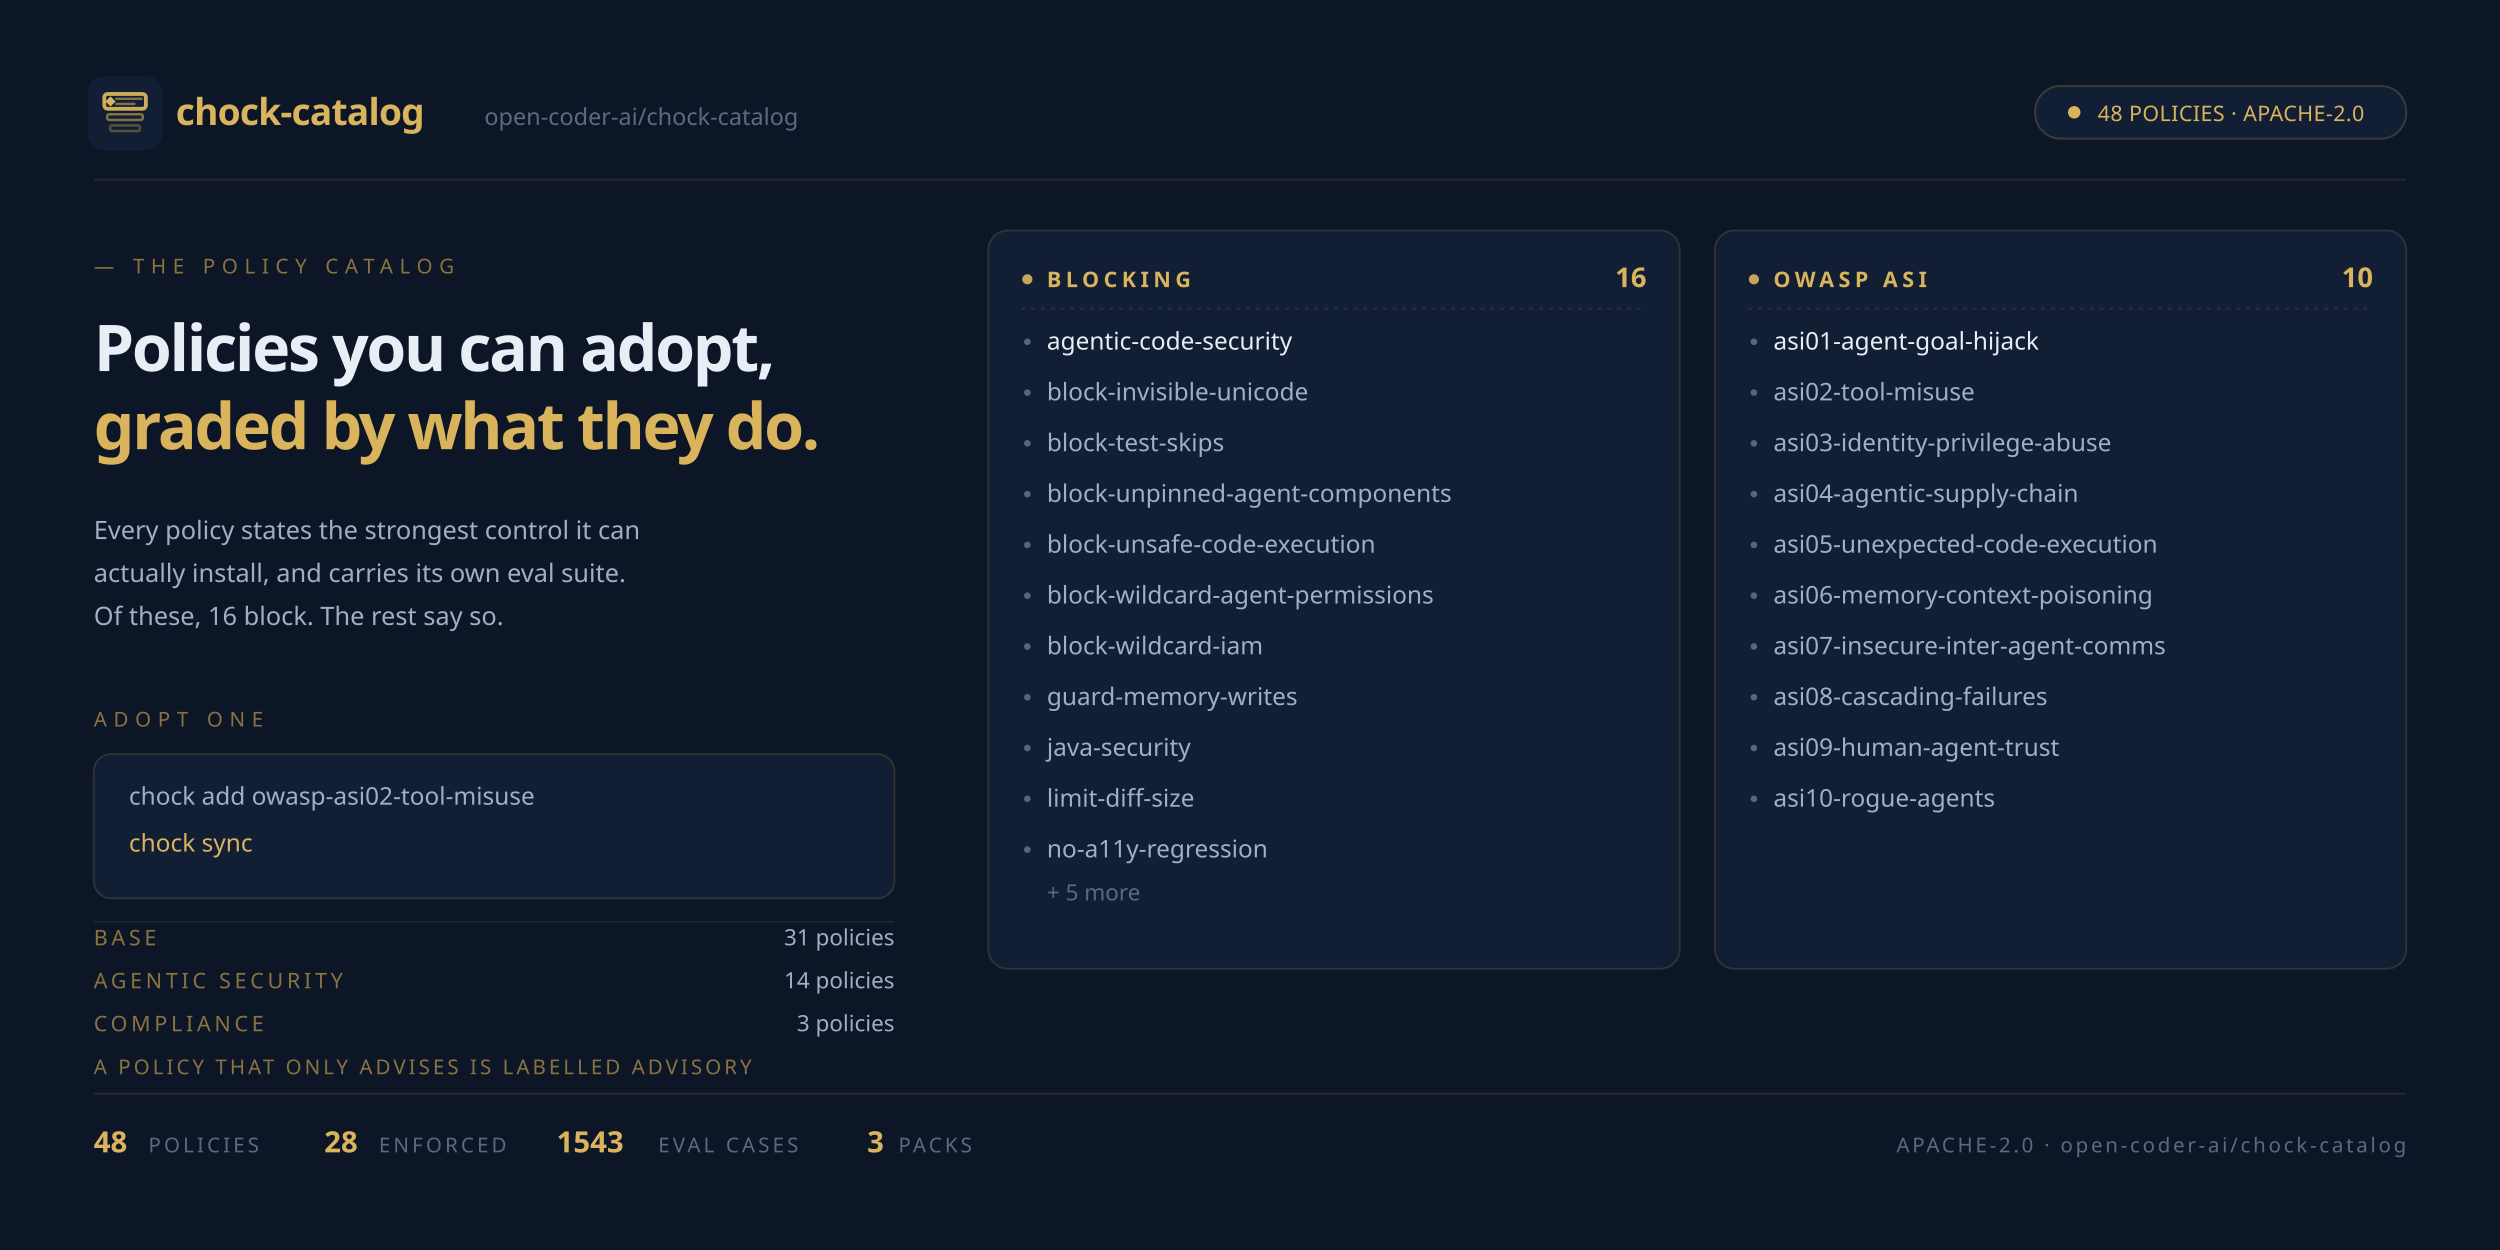
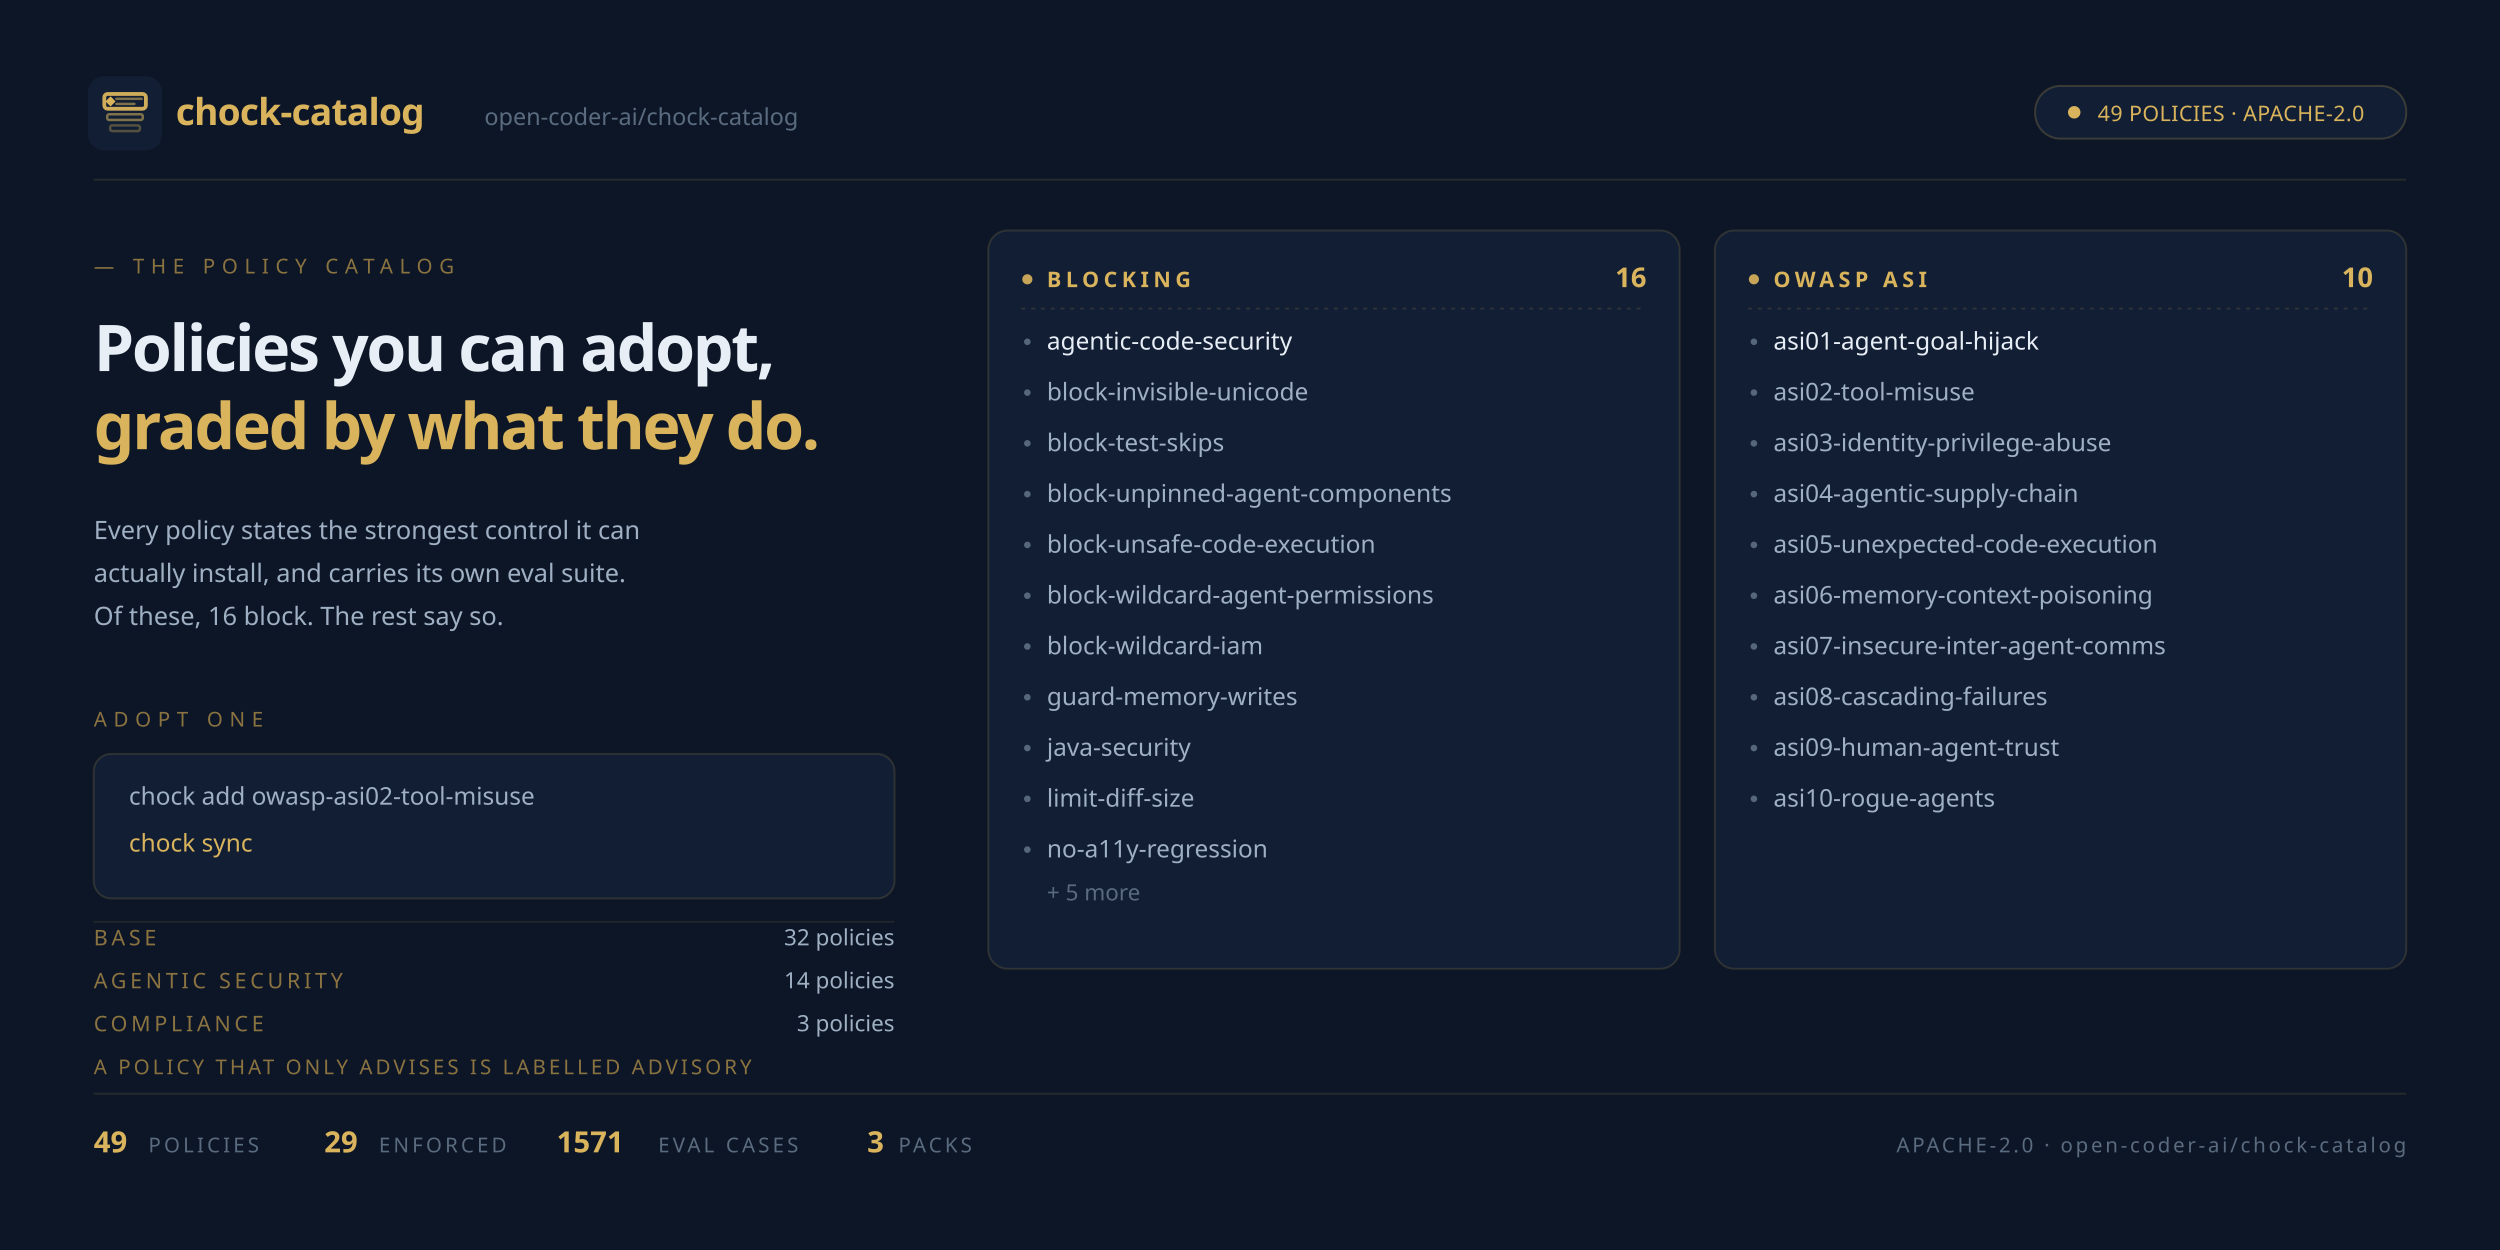
- <svg xmlns="http://www.w3.org/2000/svg" width="1280" height="640" viewBox="0 0 1280 640" role="img" aria-label="chock-catalog — the policy catalog for chock: policies you can adopt, graded by what they actually enforce. 48 policies across 3 packs (agentic-security 14, base 31, compliance 3); 28 enforced (19 at commit, 9 at pre-tool-use) and 20 advisory; 1543 eval cases. The 16 blocking policies: agentic-code-security, block-invisible-unicode, block-test-skips, block-unpinned-agent-components, block-unsafe-code-execution, block-wildcard-agent-permissions, block-wildcard-iam, guard-memory-writes, java-security, limit-diff-size, no-a11y-regression, pin-github-actions, protect-main-branch, protect-test-integrity, scan-secrets, verify-dependency-exists. Full OWASP Agentic Security Initiative top ten coverage, ASI01 through ASI10. Apache-2.0.">
+ <svg xmlns="http://www.w3.org/2000/svg" width="1280" height="640" viewBox="0 0 1280 640" role="img" aria-label="chock-catalog — the policy catalog for chock: policies you can adopt, graded by what they actually enforce. 49 policies across 3 packs (agentic-security 14, base 32, compliance 3); 29 enforced (19 at commit, 10 at pre-tool-use) and 20 advisory; 1571 eval cases. The 16 blocking policies: agentic-code-security, block-invisible-unicode, block-test-skips, block-unpinned-agent-components, block-unsafe-code-execution, block-wildcard-agent-permissions, block-wildcard-iam, guard-memory-writes, java-security, limit-diff-size, no-a11y-regression, pin-github-actions, protect-main-branch, protect-test-integrity, scan-secrets, verify-dependency-exists. Full OWASP Agentic Security Initiative top ten coverage, ASI01 through ASI10. Apache-2.0.">
  <rect width="1280" height="640" fill="#0D1626" />
  <rect x="45.0" y="39.0" width="38" height="38" rx="8.4" fill="#111E33" />
  <rect x="56.4" y="64.2" width="15.2" height="2.9" rx="1.0" fill="none" stroke="#D9B45C" stroke-width="1.29" stroke-opacity="0.34" />
  <rect x="54.9" y="58.5" width="18.2" height="2.9" rx="1.0" fill="none" stroke="#D9B45C" stroke-width="1.29" stroke-opacity="0.55" />
  <rect x="53.4" y="48.1" width="21.3" height="7.6" rx="1.7" fill="none" stroke="#D9B45C" stroke-width="1.94" stroke-opacity="0.95" />
  <rect x="54.77" y="50.10" width="3.65" height="3.65" transform="rotate(45 56.59 51.92)" fill="#D9B45C" />
  <line x1="59.6" y1="50.6" x2="72.5" y2="50.6" stroke="#D9B45C" stroke-width="1.29" stroke-opacity="0.55" stroke-linecap="round" />
  <line x1="59.6" y1="53.2" x2="68.8" y2="53.2" stroke="#D9B45C" stroke-width="1.29" stroke-opacity="0.55" stroke-linecap="round" />
  <text x="90" y="64" font-family="Geist Mono" font-size="19" font-weight="700" letter-spacing="-0.4" fill="#D9B45C">chock-catalog</text>
  <text x="248" y="64" font-family="Geist Mono" font-size="12" fill="#5A6B80">open-coder-ai/chock-catalog</text>
  <rect x="1042" y="44" width="190" height="27" rx="13" fill="#111E33" stroke="#D9B45C" stroke-opacity="0.22" />
  <circle cx="1062" cy="57.5" r="3.2" fill="#D9B45C" />
-   <text x="1074" y="62" font-family="Geist Mono" font-size="11" letter-spacing="0.2" fill="#D9B45C">48 POLICIES · APACHE-2.0</text>
+   <text x="1074" y="62" font-family="Geist Mono" font-size="11" letter-spacing="0.2" fill="#D9B45C">49 POLICIES · APACHE-2.0</text>
  <line x1="48" y1="92" x2="1232" y2="92" stroke="#D9B45C" stroke-opacity="0.13" stroke-width="1" />
  <text x="48" y="140" font-family="Geist Mono" font-size="10.5" letter-spacing="3.4" fill="#8A7340">— THE POLICY CATALOG</text>
  <text x="48" y="190" font-family="Geist Mono" font-size="33" font-weight="700" letter-spacing="-1.2" fill="#E8EEF6">Policies you can adopt,</text>
  <text x="48" y="230" font-family="Geist Mono" font-size="33" font-weight="700" letter-spacing="-1.2" fill="#D9B45C">graded by what they do.</text>
  <text x="48" y="276" font-family="Geist Mono" font-size="13" fill="#9FB0C4">Every policy states the strongest control it can</text>
  <text x="48" y="298" font-family="Geist Mono" font-size="13" fill="#9FB0C4">actually install, and carries its own eval suite.</text>
  <text x="48" y="320" font-family="Geist Mono" font-size="13" fill="#9FB0C4">Of these, 16 block. The rest say so.</text>
  <text x="48" y="372" font-family="Geist Mono" font-size="10.5" letter-spacing="3.4" fill="#8A7340">ADOPT ONE</text>
  <rect x="48" y="386" width="410" height="74" rx="9" fill="#111E33" stroke="#D9B45C" stroke-opacity="0.16" />
  <text x="66" y="412" font-family="Geist Mono" font-size="12.5" fill="#9FB0C4">chock add owasp-asi02-tool-misuse</text>
  <text x="66" y="436" font-family="Geist Mono" font-size="12.5" fill="#D9B45C">chock sync</text>
  <line x1="48" y1="472" x2="458" y2="472" stroke="#D9B45C" stroke-opacity="0.10" stroke-width="1" />
  <text x="48" y="484" font-family="Geist Mono" font-size="11" letter-spacing="1.9" fill="#8A7340">BASE</text>
-   <text x="458" y="484" font-family="Geist Mono" font-size="11.5" text-anchor="end" fill="#9FB0C4">31 policies</text>
+   <text x="458" y="484" font-family="Geist Mono" font-size="11.5" text-anchor="end" fill="#9FB0C4">32 policies</text>
  <text x="48" y="506" font-family="Geist Mono" font-size="11" letter-spacing="1.9" fill="#8A7340">AGENTIC SECURITY</text>
  <text x="458" y="506" font-family="Geist Mono" font-size="11.5" text-anchor="end" fill="#9FB0C4">14 policies</text>
  <text x="48" y="528" font-family="Geist Mono" font-size="11" letter-spacing="1.9" fill="#8A7340">COMPLIANCE</text>
  <text x="458" y="528" font-family="Geist Mono" font-size="11.5" text-anchor="end" fill="#9FB0C4">3 policies</text>
  <text x="48" y="550" font-family="Geist Mono" font-size="10.5" letter-spacing="1.55" fill="#8A7340">A POLICY THAT ONLY ADVISES IS LABELLED ADVISORY</text>
  <rect x="506" y="118" width="354" height="378" rx="10" fill="#111E33" stroke="#D9B45C" stroke-opacity="0.16" stroke-width="1" />
  <circle cx="526" cy="143" r="2.6" fill="#D9B45C" fill-opacity="0.9" />
  <text x="536" y="147" font-family="Geist Mono" font-size="11" font-weight="700" letter-spacing="2.3" fill="#D9B45C">BLOCKING</text>
  <text x="843" y="147" font-family="Geist Mono" font-size="14" font-weight="700" text-anchor="end" fill="#D9B45C">16</text>
  <line x1="523" y1="158" x2="843" y2="158" stroke="#D9B45C" stroke-opacity="0.14" stroke-width="1" stroke-dasharray="2 3" />
  <circle cx="526" cy="175" r="1.7" fill="#9FB0C4" fill-opacity="0.5" />
  <text x="536" y="179" font-family="Geist Mono" font-size="12.5" fill="#E8EEF6">agentic-code-security</text>
  <circle cx="526" cy="201" r="1.7" fill="#9FB0C4" fill-opacity="0.5" />
  <text x="536" y="205" font-family="Geist Mono" font-size="12.5" fill="#9FB0C4">block-invisible-unicode</text>
  <circle cx="526" cy="227" r="1.7" fill="#9FB0C4" fill-opacity="0.5" />
  <text x="536" y="231" font-family="Geist Mono" font-size="12.5" fill="#9FB0C4">block-test-skips</text>
  <circle cx="526" cy="253" r="1.7" fill="#9FB0C4" fill-opacity="0.5" />
  <text x="536" y="257" font-family="Geist Mono" font-size="12.5" fill="#9FB0C4">block-unpinned-agent-components</text>
  <circle cx="526" cy="279" r="1.7" fill="#9FB0C4" fill-opacity="0.5" />
  <text x="536" y="283" font-family="Geist Mono" font-size="12.5" fill="#9FB0C4">block-unsafe-code-execution</text>
  <circle cx="526" cy="305" r="1.7" fill="#9FB0C4" fill-opacity="0.5" />
  <text x="536" y="309" font-family="Geist Mono" font-size="12.5" fill="#9FB0C4">block-wildcard-agent-permissions</text>
  <circle cx="526" cy="331" r="1.7" fill="#9FB0C4" fill-opacity="0.5" />
  <text x="536" y="335" font-family="Geist Mono" font-size="12.5" fill="#9FB0C4">block-wildcard-iam</text>
  <circle cx="526" cy="357" r="1.7" fill="#9FB0C4" fill-opacity="0.5" />
  <text x="536" y="361" font-family="Geist Mono" font-size="12.5" fill="#9FB0C4">guard-memory-writes</text>
  <circle cx="526" cy="383" r="1.7" fill="#9FB0C4" fill-opacity="0.5" />
  <text x="536" y="387" font-family="Geist Mono" font-size="12.5" fill="#9FB0C4">java-security</text>
  <circle cx="526" cy="409" r="1.7" fill="#9FB0C4" fill-opacity="0.5" />
  <text x="536" y="413" font-family="Geist Mono" font-size="12.5" fill="#9FB0C4">limit-diff-size</text>
  <circle cx="526" cy="435" r="1.7" fill="#9FB0C4" fill-opacity="0.5" />
  <text x="536" y="439" font-family="Geist Mono" font-size="12.5" fill="#9FB0C4">no-a11y-regression</text>
  <text x="536" y="461" font-family="Geist Mono" font-size="11.5" fill="#5A6B80">+ 5 more</text>
  <rect x="878" y="118" width="354" height="378" rx="10" fill="#111E33" stroke="#D9B45C" stroke-opacity="0.16" stroke-width="1" />
  <circle cx="898" cy="143" r="2.6" fill="#D9B45C" fill-opacity="0.9" />
  <text x="908" y="147" font-family="Geist Mono" font-size="11" font-weight="700" letter-spacing="2.3" fill="#D9B45C">OWASP ASI</text>
  <text x="1215" y="147" font-family="Geist Mono" font-size="14" font-weight="700" text-anchor="end" fill="#D9B45C">10</text>
  <line x1="895" y1="158" x2="1215" y2="158" stroke="#D9B45C" stroke-opacity="0.14" stroke-width="1" stroke-dasharray="2 3" />
  <circle cx="898" cy="175" r="1.7" fill="#9FB0C4" fill-opacity="0.5" />
  <text x="908" y="179" font-family="Geist Mono" font-size="12.5" fill="#E8EEF6">asi01-agent-goal-hijack</text>
  <circle cx="898" cy="201" r="1.7" fill="#9FB0C4" fill-opacity="0.5" />
  <text x="908" y="205" font-family="Geist Mono" font-size="12.5" fill="#9FB0C4">asi02-tool-misuse</text>
  <circle cx="898" cy="227" r="1.7" fill="#9FB0C4" fill-opacity="0.5" />
  <text x="908" y="231" font-family="Geist Mono" font-size="12.5" fill="#9FB0C4">asi03-identity-privilege-abuse</text>
  <circle cx="898" cy="253" r="1.7" fill="#9FB0C4" fill-opacity="0.5" />
  <text x="908" y="257" font-family="Geist Mono" font-size="12.5" fill="#9FB0C4">asi04-agentic-supply-chain</text>
  <circle cx="898" cy="279" r="1.7" fill="#9FB0C4" fill-opacity="0.5" />
  <text x="908" y="283" font-family="Geist Mono" font-size="12.5" fill="#9FB0C4">asi05-unexpected-code-execution</text>
  <circle cx="898" cy="305" r="1.7" fill="#9FB0C4" fill-opacity="0.5" />
  <text x="908" y="309" font-family="Geist Mono" font-size="12.5" fill="#9FB0C4">asi06-memory-context-poisoning</text>
  <circle cx="898" cy="331" r="1.7" fill="#9FB0C4" fill-opacity="0.5" />
  <text x="908" y="335" font-family="Geist Mono" font-size="12.5" fill="#9FB0C4">asi07-insecure-inter-agent-comms</text>
  <circle cx="898" cy="357" r="1.7" fill="#9FB0C4" fill-opacity="0.5" />
  <text x="908" y="361" font-family="Geist Mono" font-size="12.5" fill="#9FB0C4">asi08-cascading-failures</text>
  <circle cx="898" cy="383" r="1.7" fill="#9FB0C4" fill-opacity="0.5" />
  <text x="908" y="387" font-family="Geist Mono" font-size="12.5" fill="#9FB0C4">asi09-human-agent-trust</text>
  <circle cx="898" cy="409" r="1.7" fill="#9FB0C4" fill-opacity="0.5" />
  <text x="908" y="413" font-family="Geist Mono" font-size="12.5" fill="#9FB0C4">asi10-rogue-agents</text>
  <line x1="48" y1="560" x2="1232" y2="560" stroke="#D9B45C" stroke-opacity="0.13" stroke-width="1" />
-   <text x="48" y="590" font-family="Geist Mono" font-size="15" font-weight="700" fill="#D9B45C">48</text>
+   <text x="48" y="590" font-family="Geist Mono" font-size="15" font-weight="700" fill="#D9B45C">49</text>
  <text x="76" y="590" font-family="Geist Mono" font-size="10.5" letter-spacing="1.6" fill="#5A6B80">POLICIES</text>
-   <text x="166" y="590" font-family="Geist Mono" font-size="15" font-weight="700" fill="#D9B45C">28</text>
+   <text x="166" y="590" font-family="Geist Mono" font-size="15" font-weight="700" fill="#D9B45C">29</text>
  <text x="194" y="590" font-family="Geist Mono" font-size="10.5" letter-spacing="1.6" fill="#5A6B80">ENFORCED</text>
-   <text x="285" y="590" font-family="Geist Mono" font-size="15" font-weight="700" fill="#D9B45C">1543</text>
+   <text x="285" y="590" font-family="Geist Mono" font-size="15" font-weight="700" fill="#D9B45C">1571</text>
  <text x="337" y="590" font-family="Geist Mono" font-size="10.5" letter-spacing="1.6" fill="#5A6B80">EVAL CASES</text>
  <text x="444" y="590" font-family="Geist Mono" font-size="15" font-weight="700" fill="#D9B45C">3</text>
  <text x="460" y="590" font-family="Geist Mono" font-size="10.5" letter-spacing="1.6" fill="#5A6B80">PACKS</text>
  <text x="1232" y="590" font-family="Geist Mono" font-size="10.5" letter-spacing="1.4" text-anchor="end" fill="#5A6B80">APACHE-2.0 · open-coder-ai/chock-catalog</text>
</svg>
